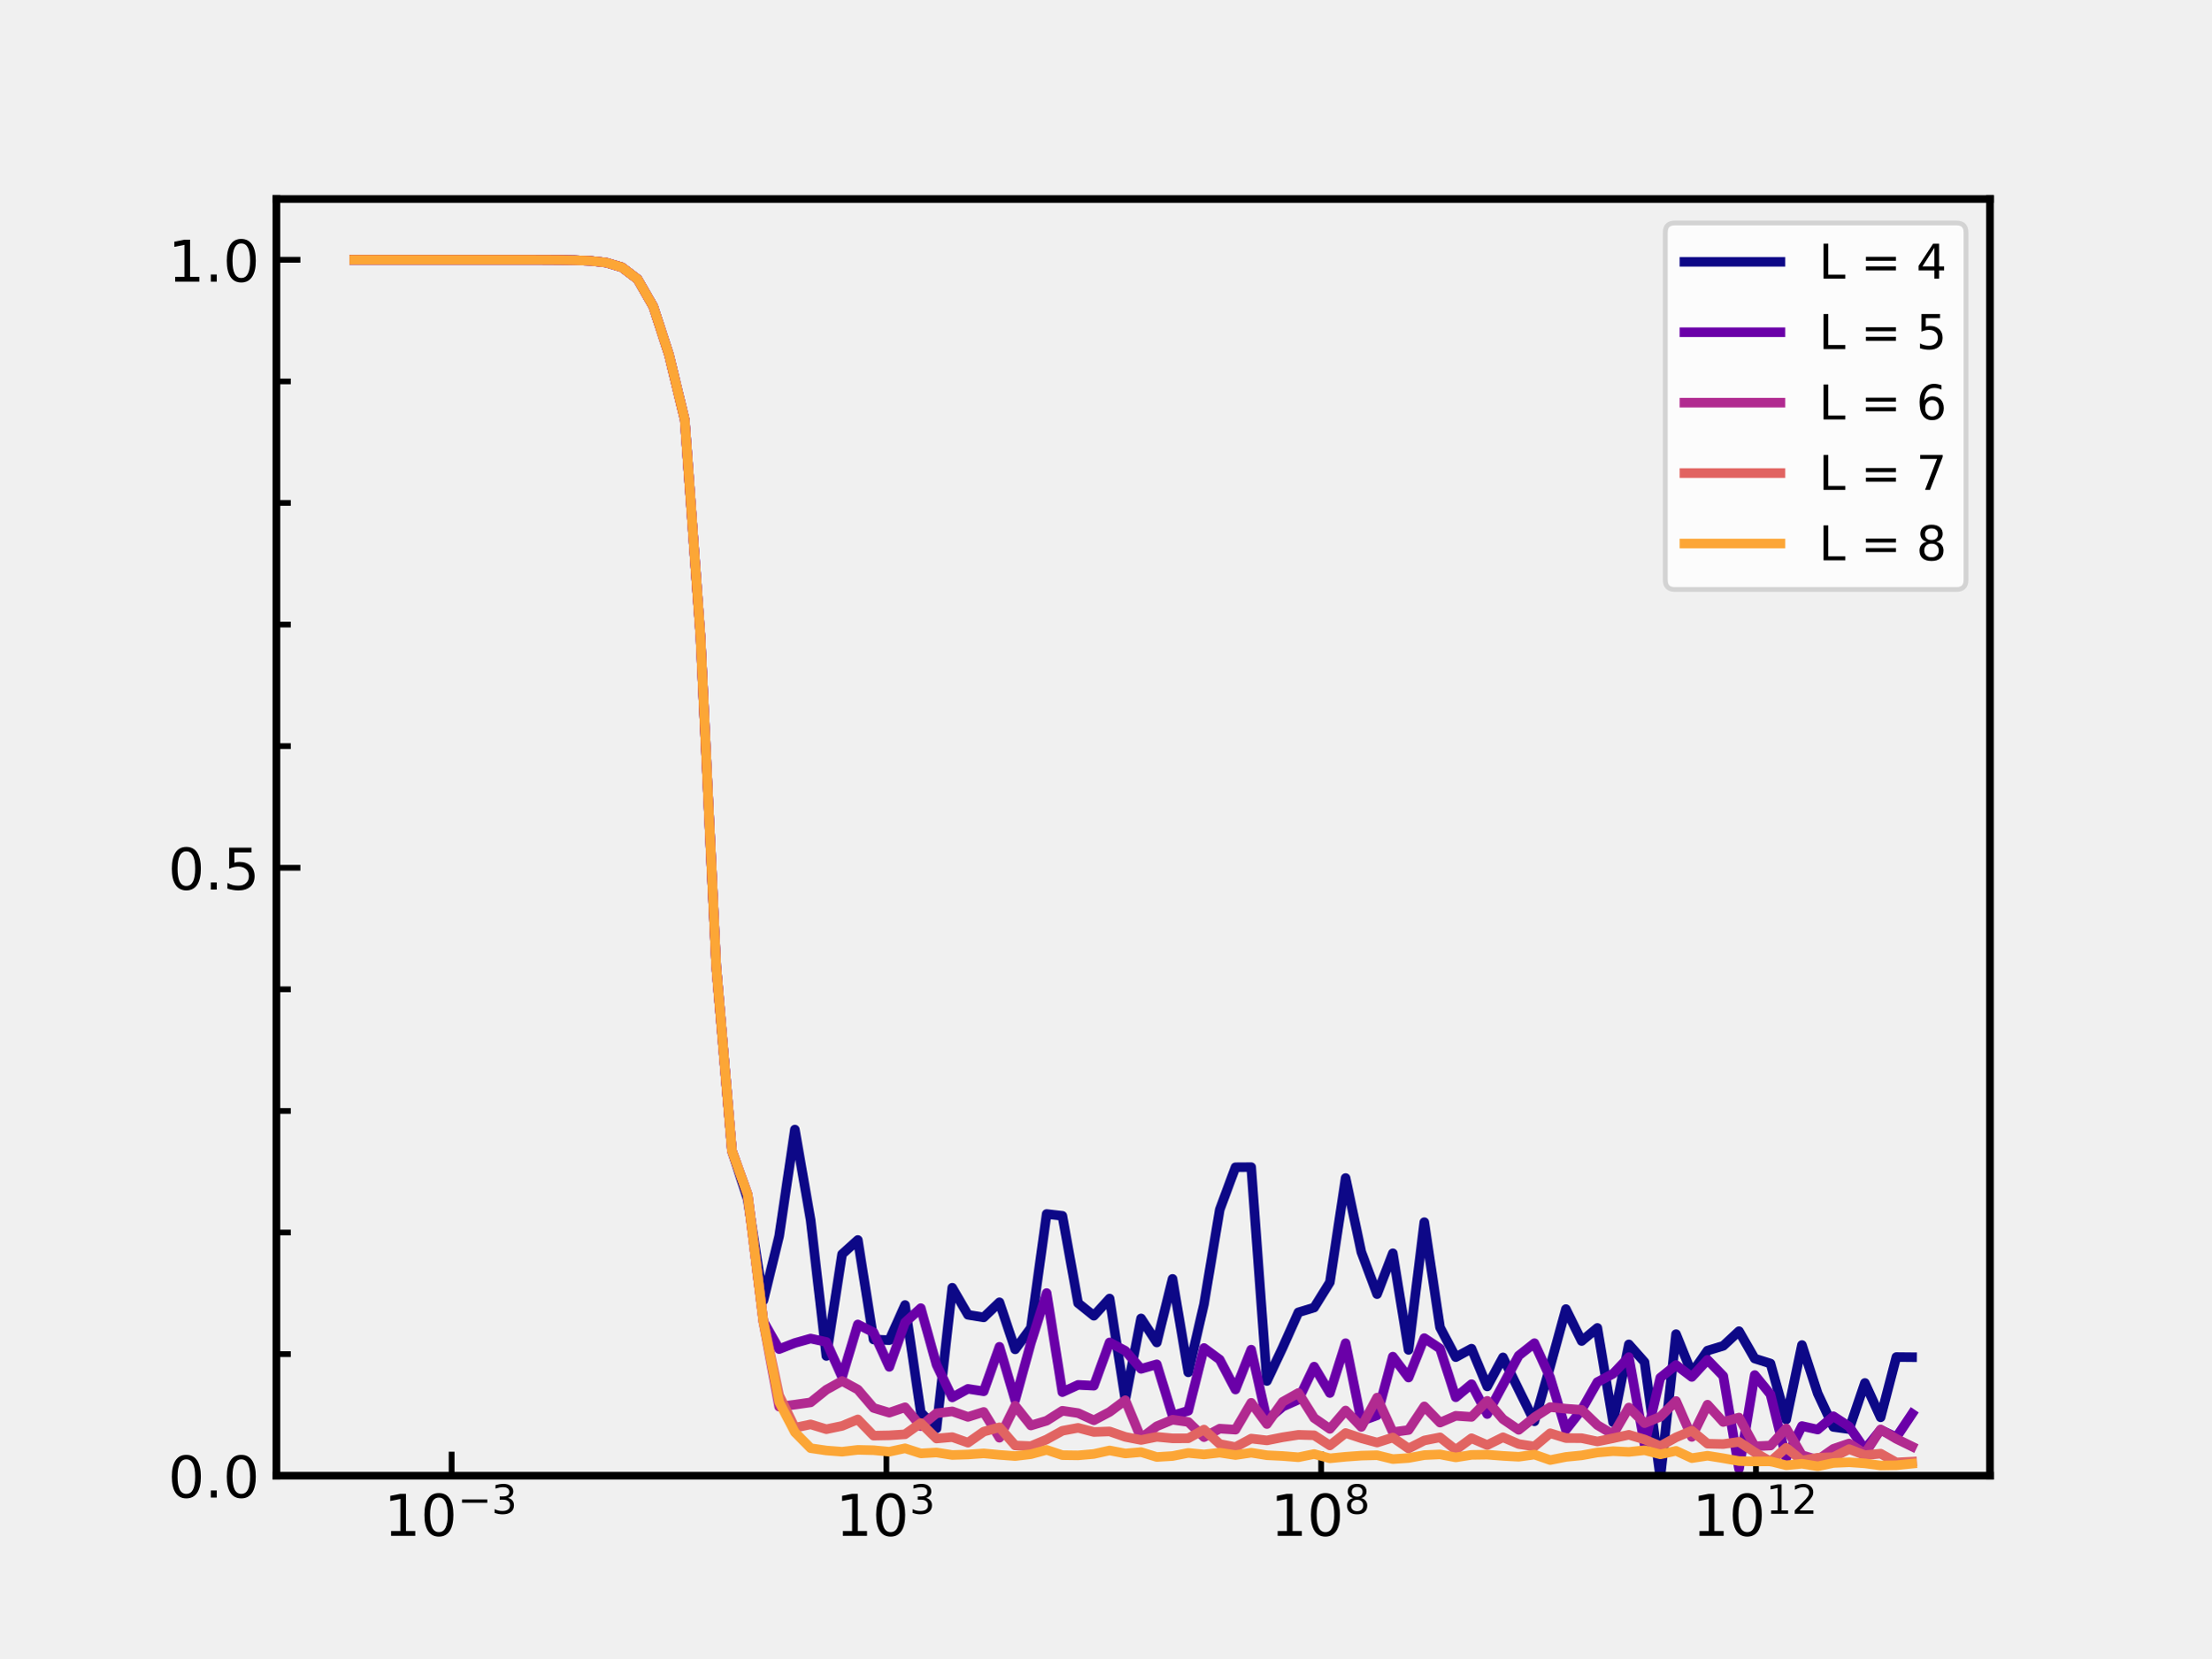
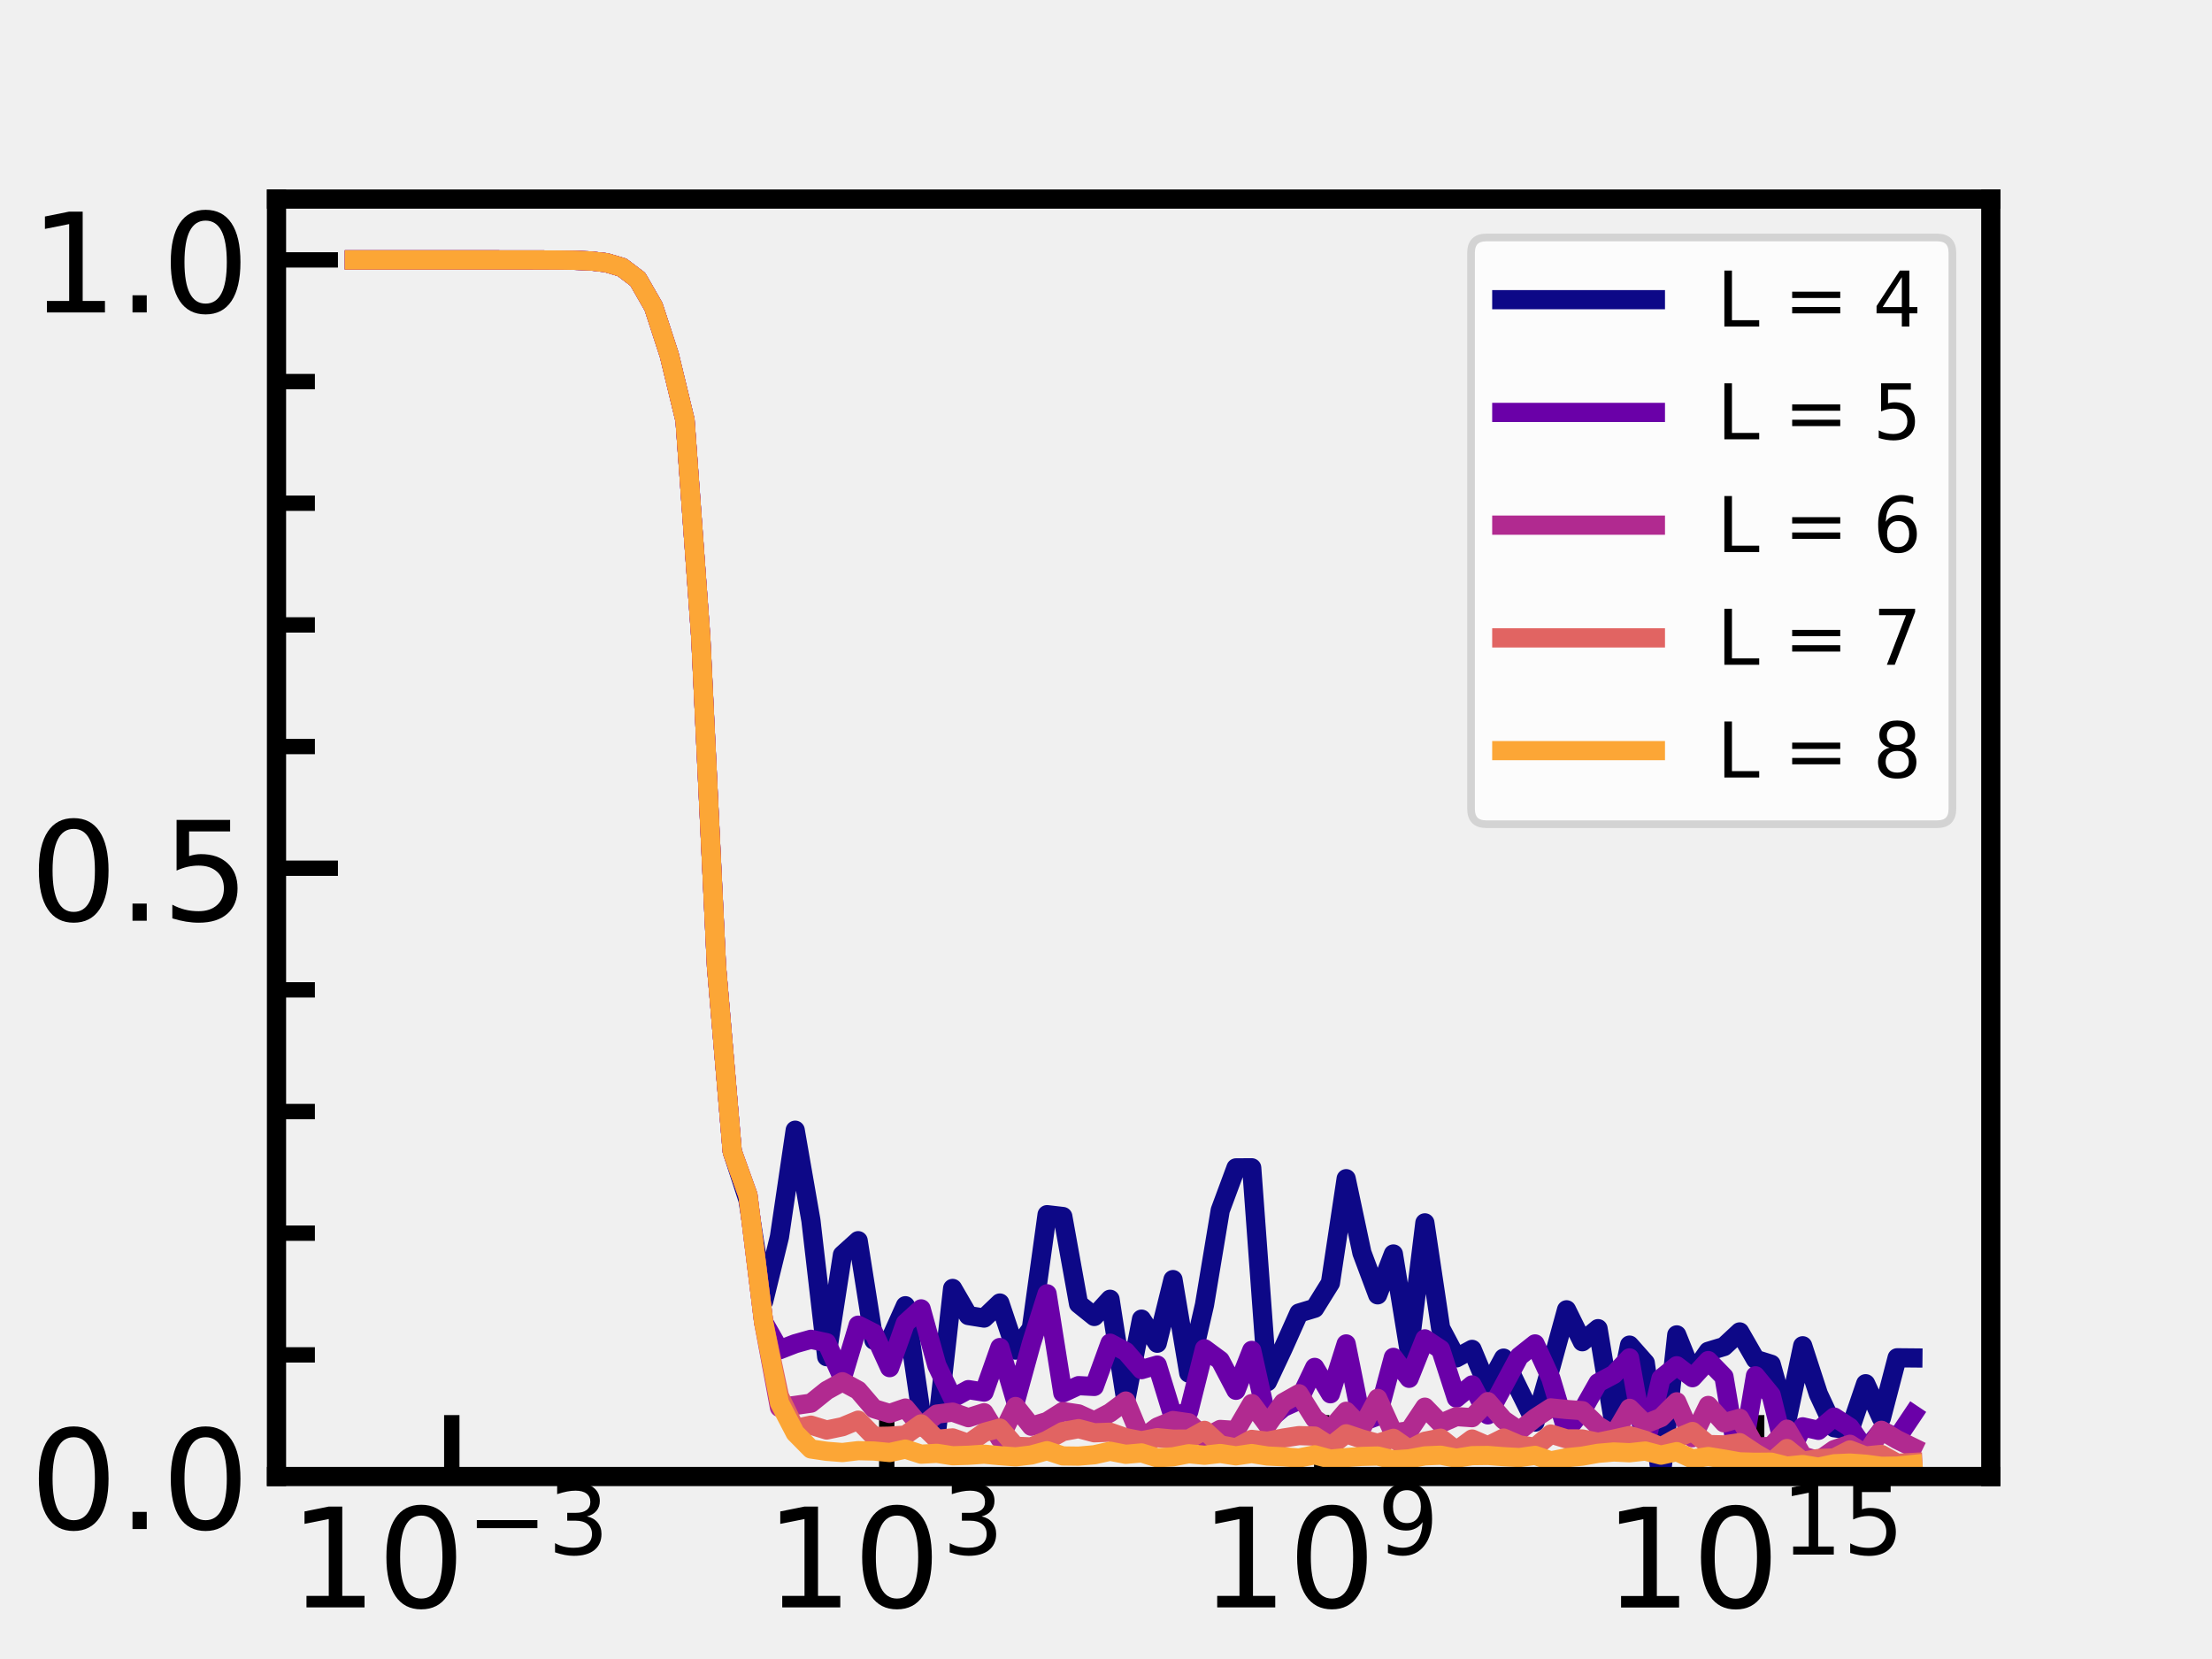
- <svg xmlns="http://www.w3.org/2000/svg" xmlns:xlink="http://www.w3.org/1999/xlink" width="460.8pt" height="345.6pt" viewBox="0 0 460.8 345.6" version="1.1">
+ <svg xmlns="http://www.w3.org/2000/svg" xmlns:xlink="http://www.w3.org/1999/xlink" width="288pt" height="216pt" viewBox="0 0 288 216" version="1.1">
  <defs>
    <style type="text/css">*{stroke-linejoin: round; stroke-linecap: butt}</style>
  </defs>
  <g id="figure_1">
    <g id="patch_1">
-       <path d="M 0 345.6  L 460.8 345.6  L 460.8 0  L 0 0  L 0 345.6  z " style="fill: none" />
+       <path d="M 0 216  L 288 216  L 288 0  L 0 0  L 0 216  z " style="fill: none" />
    </g>
    <g id="axes_1">
      <g id="patch_2">
-         <path d="M 57.6 307.584  L 414.72 307.584  L 414.72 41.472  L 57.6 41.472  L 57.6 307.584  z " style="fill: none" />
+         <path d="M 36 192.24  L 259.2 192.24  L 259.2 25.92  L 36 25.92  L 36 192.24  z " style="fill: none" />
      </g>
      <g id="matplotlib.axis_1">
        <g id="xtick_1">
          <g id="line2d_1">
            <defs>
-               <path id="md5e2003b65" d="M 0 0  L 0 -5  " style="stroke: #000000; stroke-width: 1.2" />
-             </defs>
-             <g>
-               <use xlink:href="#md5e2003b65" x="94.114" y="307.584" style="stroke: #000000; stroke-width: 1.2" />
+               <path id="mbbf7f793b5" d="M 0 0  L 0 -8  " style="stroke: #000000; stroke-width: 2" />
+             </defs>
+             <g>
+               <use xlink:href="#mbbf7f793b5" x="58.821" y="192.24" style="stroke: #000000; stroke-width: 2" />
            </g>
          </g>
          <g id="text_1">
-             <g transform="translate(80.01376 320.2021) scale(0.12 -0.12)">
+             <g transform="translate(37.6711 209.4172) scale(0.18 -0.18)">
              <defs>
                <path id="DejaVuSans-31" d="M 794 531  L 1825 531  L 1825 4091  L 703 3866  L 703 4441  L 1819 4666  L 2450 4666  L 2450 531  L 3481 531  L 3481 0  L 794 0  L 794 531  z " transform="scale(0.015625)" />
                <path id="DejaVuSans-30" d="M 2034 4250  Q 1547 4250 1301 3770  Q 1056 3291 1056 2328  Q 1056 1369 1301 889  Q 1547 409 2034 409  Q 2525 409 2770 889  Q 3016 1369 3016 2328  Q 3016 3291 2770 3770  Q 2525 4250 2034 4250  z M 2034 4750  Q 2819 4750 3233 4129  Q 3647 3509 3647 2328  Q 3647 1150 3233 529  Q 2819 -91 2034 -91  Q 1250 -91 836 529  Q 422 1150 422 2328  Q 422 3509 836 4129  Q 1250 4750 2034 4750  z " transform="scale(0.015625)" />
                <path id="DejaVuSans-2212" d="M 678 2272  L 4684 2272  L 4684 1741  L 678 1741  L 678 2272  z " transform="scale(0.015625)" />
                <path id="DejaVuSans-33" d="M 2597 2516  Q 3050 2419 3304 2112  Q 3559 1806 3559 1356  Q 3559 666 3084 287  Q 2609 -91 1734 -91  Q 1441 -91 1130 -33  Q 819 25 488 141  L 488 750  Q 750 597 1062 519  Q 1375 441 1716 441  Q 2309 441 2620 675  Q 2931 909 2931 1356  Q 2931 1769 2642 2001  Q 2353 2234 1838 2234  L 1294 2234  L 1294 2753  L 1863 2753  Q 2328 2753 2575 2939  Q 2822 3125 2822 3475  Q 2822 3834 2567 4026  Q 2313 4219 1838 4219  Q 1578 4219 1281 4162  Q 984 4106 628 3988  L 628 4550  Q 988 4650 1302 4700  Q 1616 4750 1894 4750  Q 2613 4750 3031 4423  Q 3450 4097 3450 3541  Q 3450 3153 3228 2886  Q 3006 2619 2597 2516  z " transform="scale(0.015625)" />
              </defs>
              <use xlink:href="#DejaVuSans-31" transform="translate(0 0.765625)" />
              <use xlink:href="#DejaVuSans-30" transform="translate(63.62305 0.765625)" />
              <use xlink:href="#DejaVuSans-2212" transform="translate(128.2031 39.04688) scale(0.7)" />
              <use xlink:href="#DejaVuSans-33" transform="translate(186.8555 39.04688) scale(0.7)" />
            </g>
          </g>
        </g>
        <g id="xtick_2">
          <g id="line2d_2">
            <g>
-               <use xlink:href="#md5e2003b65" x="184.725" y="307.584" style="stroke: #000000; stroke-width: 1.2" />
+               <use xlink:href="#mbbf7f793b5" x="115.453" y="192.24" style="stroke: #000000; stroke-width: 2" />
            </g>
          </g>
          <g id="text_2">
-             <g transform="translate(174.1652 320.2021) scale(0.12 -0.12)">
+             <g transform="translate(99.61328 209.4172) scale(0.18 -0.18)">
              <use xlink:href="#DejaVuSans-31" transform="translate(0 0.765625)" />
              <use xlink:href="#DejaVuSans-30" transform="translate(63.62305 0.765625)" />
              <use xlink:href="#DejaVuSans-33" transform="translate(128.2031 39.04688) scale(0.7)" />
            </g>
          </g>
        </g>
        <g id="xtick_3">
          <g id="line2d_3">
            <g>
-               <use xlink:href="#md5e2003b65" x="275.337" y="307.584" style="stroke: #000000; stroke-width: 1.2" />
+               <use xlink:href="#mbbf7f793b5" x="172.085" y="192.24" style="stroke: #000000; stroke-width: 2" />
            </g>
          </g>
          <g id="text_3">
-             <g transform="translate(264.7767 320.2021) scale(0.12 -0.12)">
+             <g transform="translate(156.2455 209.4172) scale(0.18 -0.18)">
              <defs>
-                 <path id="DejaVuSans-38" d="M 2034 2216  Q 1584 2216 1326 1975  Q 1069 1734 1069 1313  Q 1069 891 1326 650  Q 1584 409 2034 409  Q 2484 409 2743 651  Q 3003 894 3003 1313  Q 3003 1734 2745 1975  Q 2488 2216 2034 2216  z M 1403 2484  Q 997 2584 770 2862  Q 544 3141 544 3541  Q 544 4100 942 4425  Q 1341 4750 2034 4750  Q 2731 4750 3128 4425  Q 3525 4100 3525 3541  Q 3525 3141 3298 2862  Q 3072 2584 2669 2484  Q 3125 2378 3379 2068  Q 3634 1759 3634 1313  Q 3634 634 3220 271  Q 2806 -91 2034 -91  Q 1263 -91 848 271  Q 434 634 434 1313  Q 434 1759 690 2068  Q 947 2378 1403 2484  z M 1172 3481  Q 1172 3119 1398 2916  Q 1625 2713 2034 2713  Q 2441 2713 2670 2916  Q 2900 3119 2900 3481  Q 2900 3844 2670 4047  Q 2441 4250 2034 4250  Q 1625 4250 1398 4047  Q 1172 3844 1172 3481  z " transform="scale(0.015625)" />
+                 <path id="DejaVuSans-39" d="M 703 97  L 703 672  Q 941 559 1184 500  Q 1428 441 1663 441  Q 2288 441 2617 861  Q 2947 1281 2994 2138  Q 2813 1869 2534 1725  Q 2256 1581 1919 1581  Q 1219 1581 811 2004  Q 403 2428 403 3163  Q 403 3881 828 4315  Q 1253 4750 1959 4750  Q 2769 4750 3195 4129  Q 3622 3509 3622 2328  Q 3622 1225 3098 567  Q 2575 -91 1691 -91  Q 1453 -91 1209 -44  Q 966 3 703 97  z M 1959 2075  Q 2384 2075 2632 2365  Q 2881 2656 2881 3163  Q 2881 3666 2632 3958  Q 2384 4250 1959 4250  Q 1534 4250 1286 3958  Q 1038 3666 1038 3163  Q 1038 2656 1286 2365  Q 1534 2075 1959 2075  z " transform="scale(0.015625)" />
              </defs>
              <use xlink:href="#DejaVuSans-31" transform="translate(0 0.765625)" />
              <use xlink:href="#DejaVuSans-30" transform="translate(63.62305 0.765625)" />
-               <use xlink:href="#DejaVuSans-38" transform="translate(128.2031 39.04688) scale(0.7)" />
+               <use xlink:href="#DejaVuSans-39" transform="translate(128.2031 39.04688) scale(0.7)" />
            </g>
          </g>
        </g>
        <g id="xtick_4">
          <g id="line2d_4">
            <g>
-               <use xlink:href="#md5e2003b65" x="365.948" y="307.584" style="stroke: #000000; stroke-width: 1.2" />
+               <use xlink:href="#mbbf7f793b5" x="228.718" y="192.24" style="stroke: #000000; stroke-width: 2" />
            </g>
          </g>
          <g id="text_4">
-             <g transform="translate(352.6882 320.2021) scale(0.12 -0.12)">
+             <g transform="translate(208.8276 209.4172) scale(0.18 -0.18)">
              <defs>
-                 <path id="DejaVuSans-32" d="M 1228 531  L 3431 531  L 3431 0  L 469 0  L 469 531  Q 828 903 1448 1529  Q 2069 2156 2228 2338  Q 2531 2678 2651 2914  Q 2772 3150 2772 3378  Q 2772 3750 2511 3984  Q 2250 4219 1831 4219  Q 1534 4219 1204 4116  Q 875 4013 500 3803  L 500 4441  Q 881 4594 1212 4672  Q 1544 4750 1819 4750  Q 2544 4750 2975 4387  Q 3406 4025 3406 3419  Q 3406 3131 3298 2873  Q 3191 2616 2906 2266  Q 2828 2175 2409 1742  Q 1991 1309 1228 531  z " transform="scale(0.015625)" />
+                 <path id="DejaVuSans-35" d="M 691 4666  L 3169 4666  L 3169 4134  L 1269 4134  L 1269 2991  Q 1406 3038 1543 3061  Q 1681 3084 1819 3084  Q 2600 3084 3056 2656  Q 3513 2228 3513 1497  Q 3513 744 3044 326  Q 2575 -91 1722 -91  Q 1428 -91 1123 -41  Q 819 9 494 109  L 494 744  Q 775 591 1075 516  Q 1375 441 1709 441  Q 2250 441 2565 725  Q 2881 1009 2881 1497  Q 2881 1984 2565 2268  Q 2250 2553 1709 2553  Q 1456 2553 1204 2497  Q 953 2441 691 2322  L 691 4666  z " transform="scale(0.015625)" />
              </defs>
-               <use xlink:href="#DejaVuSans-31" transform="translate(0 0.765625)" />
-               <use xlink:href="#DejaVuSans-30" transform="translate(63.62305 0.765625)" />
-               <use xlink:href="#DejaVuSans-31" transform="translate(128.2031 39.04688) scale(0.7)" />
-               <use xlink:href="#DejaVuSans-32" transform="translate(172.7393 39.04688) scale(0.7)" />
+               <use xlink:href="#DejaVuSans-31" transform="translate(0 0.684375)" />
+               <use xlink:href="#DejaVuSans-30" transform="translate(63.62305 0.684375)" />
+               <use xlink:href="#DejaVuSans-31" transform="translate(128.2031 38.96563) scale(0.7)" />
+               <use xlink:href="#DejaVuSans-35" transform="translate(172.7393 38.96563) scale(0.7)" />
            </g>
          </g>
        </g>
      </g>
      <g id="matplotlib.axis_2">
        <g id="ytick_1">
          <g id="line2d_5">
            <defs>
-               <path id="med34c16241" d="M 0 0  L 5 0  " style="stroke: #000000; stroke-width: 1.2" />
-             </defs>
-             <g>
-               <use xlink:href="#med34c16241" x="57.6" y="307.584" style="stroke: #000000; stroke-width: 1.2" />
+               <path id="m74d34e6241" d="M 0 0  L 8 0  " style="stroke: #000000; stroke-width: 2" />
+             </defs>
+             <g>
+               <use xlink:href="#m74d34e6241" x="36" y="192.24" style="stroke: #000000; stroke-width: 2" />
            </g>
          </g>
          <g id="text_5">
-             <g transform="translate(35.01625 312.1431) scale(0.12 -0.12)">
+             <g transform="translate(3.874375 199.0786) scale(0.18 -0.18)">
              <defs>
                <path id="DejaVuSans-2e" d="M 684 794  L 1344 794  L 1344 0  L 684 0  L 684 794  z " transform="scale(0.015625)" />
              </defs>
              <use xlink:href="#DejaVuSans-30" />
              <use xlink:href="#DejaVuSans-2e" x="63.623" />
              <use xlink:href="#DejaVuSans-30" x="95.41" />
            </g>
          </g>
        </g>
        <g id="ytick_2">
          <g id="line2d_6">
            <g>
-               <use xlink:href="#med34c16241" x="57.6" y="180.864" style="stroke: #000000; stroke-width: 1.2" />
+               <use xlink:href="#m74d34e6241" x="36" y="113.04" style="stroke: #000000; stroke-width: 2" />
            </g>
          </g>
          <g id="text_6">
-             <g transform="translate(35.01625 185.4231) scale(0.12 -0.12)">
-               <defs>
-                 <path id="DejaVuSans-35" d="M 691 4666  L 3169 4666  L 3169 4134  L 1269 4134  L 1269 2991  Q 1406 3038 1543 3061  Q 1681 3084 1819 3084  Q 2600 3084 3056 2656  Q 3513 2228 3513 1497  Q 3513 744 3044 326  Q 2575 -91 1722 -91  Q 1428 -91 1123 -41  Q 819 9 494 109  L 494 744  Q 775 591 1075 516  Q 1375 441 1709 441  Q 2250 441 2565 725  Q 2881 1009 2881 1497  Q 2881 1984 2565 2268  Q 2250 2553 1709 2553  Q 1456 2553 1204 2497  Q 953 2441 691 2322  L 691 4666  z " transform="scale(0.015625)" />
-               </defs>
+             <g transform="translate(3.874375 119.8786) scale(0.18 -0.18)">
              <use xlink:href="#DejaVuSans-30" />
              <use xlink:href="#DejaVuSans-2e" x="63.623" />
              <use xlink:href="#DejaVuSans-35" x="95.41" />
            </g>
          </g>
        </g>
        <g id="ytick_3">
          <g id="line2d_7">
            <g>
-               <use xlink:href="#med34c16241" x="57.6" y="54.144" style="stroke: #000000; stroke-width: 1.2" />
+               <use xlink:href="#m74d34e6241" x="36" y="33.84" style="stroke: #000000; stroke-width: 2" />
            </g>
          </g>
          <g id="text_7">
-             <g transform="translate(35.01625 58.70306) scale(0.12 -0.12)">
+             <g transform="translate(3.874375 40.67859) scale(0.18 -0.18)">
              <use xlink:href="#DejaVuSans-31" />
              <use xlink:href="#DejaVuSans-2e" x="63.623" />
              <use xlink:href="#DejaVuSans-30" x="95.41" />
            </g>
          </g>
        </g>
        <g id="ytick_4">
          <g id="line2d_8">
            <defs>
-               <path id="m6fe33907df" d="M 0 0  L 3 0  " style="stroke: #000000; stroke-width: 1.2" />
-             </defs>
-             <g>
-               <use xlink:href="#m6fe33907df" x="57.6" y="282.24" style="stroke: #000000; stroke-width: 1.2" />
+               <path id="mea7b143451" d="M 0 0  L 5 0  " style="stroke: #000000; stroke-width: 2" />
+             </defs>
+             <g>
+               <use xlink:href="#mea7b143451" x="36" y="176.4" style="stroke: #000000; stroke-width: 2" />
            </g>
          </g>
        </g>
        <g id="ytick_5">
          <g id="line2d_9">
            <g>
-               <use xlink:href="#m6fe33907df" x="57.6" y="256.896" style="stroke: #000000; stroke-width: 1.2" />
+               <use xlink:href="#mea7b143451" x="36" y="160.56" style="stroke: #000000; stroke-width: 2" />
            </g>
          </g>
        </g>
        <g id="ytick_6">
          <g id="line2d_10">
            <g>
-               <use xlink:href="#m6fe33907df" x="57.6" y="231.552" style="stroke: #000000; stroke-width: 1.2" />
+               <use xlink:href="#mea7b143451" x="36" y="144.72" style="stroke: #000000; stroke-width: 2" />
            </g>
          </g>
        </g>
        <g id="ytick_7">
          <g id="line2d_11">
            <g>
-               <use xlink:href="#m6fe33907df" x="57.6" y="206.208" style="stroke: #000000; stroke-width: 1.2" />
+               <use xlink:href="#mea7b143451" x="36" y="128.88" style="stroke: #000000; stroke-width: 2" />
            </g>
          </g>
        </g>
        <g id="ytick_8">
          <g id="line2d_12">
            <g>
-               <use xlink:href="#m6fe33907df" x="57.6" y="155.52" style="stroke: #000000; stroke-width: 1.2" />
+               <use xlink:href="#mea7b143451" x="36" y="97.2" style="stroke: #000000; stroke-width: 2" />
            </g>
          </g>
        </g>
        <g id="ytick_9">
          <g id="line2d_13">
            <g>
-               <use xlink:href="#m6fe33907df" x="57.6" y="130.176" style="stroke: #000000; stroke-width: 1.2" />
+               <use xlink:href="#mea7b143451" x="36" y="81.36" style="stroke: #000000; stroke-width: 2" />
            </g>
          </g>
        </g>
        <g id="ytick_10">
          <g id="line2d_14">
            <g>
-               <use xlink:href="#m6fe33907df" x="57.6" y="104.832" style="stroke: #000000; stroke-width: 1.2" />
+               <use xlink:href="#mea7b143451" x="36" y="65.52" style="stroke: #000000; stroke-width: 2" />
            </g>
          </g>
        </g>
        <g id="ytick_11">
          <g id="line2d_15">
            <g>
-               <use xlink:href="#m6fe33907df" x="57.6" y="79.488" style="stroke: #000000; stroke-width: 1.2" />
+               <use xlink:href="#mea7b143451" x="36" y="49.68" style="stroke: #000000; stroke-width: 2" />
            </g>
          </g>
        </g>
      </g>
      <g id="line2d_16">
-         <path d="M 73.833 54.144  L 77.112 54.144  L 80.391 54.144  L 83.671 54.144  L 86.95 54.144  L 90.229 54.144  L 93.509 54.144  L 96.788 54.144  L 100.067 54.144  L 103.347 54.145  L 106.626 54.145  L 109.905 54.148  L 113.185 54.155  L 116.464 54.173  L 119.743 54.223  L 123.023 54.359  L 126.302 54.724  L 129.581 55.695  L 132.861 58.176  L 136.14 63.882  L 139.42 73.959  L 142.699 87.516  L 145.978 132.731  L 149.258 201.34  L 152.537 239.902  L 155.816 249.965  L 159.096 271.063  L 162.375 257.653  L 165.654 235.441  L 168.934 254.283  L 172.213 282.625  L 175.492 261.413  L 178.772 258.455  L 182.051 279.196  L 185.33 279.335  L 188.61 272.009  L 191.889 294.398  L 195.168 297.74  L 198.448 268.403  L 201.727 274.054  L 205.006 274.579  L 208.286 271.441  L 211.565 281.253  L 214.844 276.771  L 218.124 253.037  L 221.403 253.419  L 224.682 271.617  L 227.962 274.248  L 231.241 270.657  L 234.52 291.674  L 237.8 274.8  L 241.079 279.821  L 244.358 266.559  L 247.638 286.041  L 250.917 271.829  L 254.196 252.138  L 257.476 243.291  L 260.755 243.27  L 264.034 287.843  L 267.314 280.871  L 270.593 273.533  L 273.872 272.54  L 277.152 267.262  L 280.431 245.54  L 283.71 260.975  L 286.99 269.739  L 290.269 261.224  L 293.548 281.372  L 296.828 254.741  L 300.107 276.681  L 303.386 282.875  L 306.666 281.1  L 309.945 288.976  L 313.224 282.922  L 316.504 289.652  L 319.783 296.251  L 323.062 284.814  L 326.342 272.855  L 329.621 279.511  L 332.9 276.78  L 336.18 296.447  L 339.459 280.213  L 342.739 283.918  L 346.018 307.925  L 349.297 278.08  L 352.577 286.199  L 355.856 281.509  L 359.135 280.514  L 362.415 277.462  L 365.694 283.172  L 368.973 284.201  L 372.253 295.889  L 375.532 280.349  L 378.811 290.419  L 382.091 297.425  L 385.37 297.875  L 388.649 288.255  L 391.929 295.416  L 395.208 282.852  L 398.487 282.883  " clip-path="url(#pa3ce0a8b90)" style="fill: none; stroke: #0d0887; stroke-width: 2; stroke-linecap: square" />
+         <path d="M 46.145 33.84  L 48.195 33.84  L 50.245 33.84  L 52.294 33.84  L 54.344 33.84  L 56.393 33.84  L 58.443 33.84  L 60.493 33.84  L 62.542 33.84  L 64.592 33.84  L 66.641 33.841  L 68.691 33.842  L 70.74 33.847  L 72.79 33.858  L 74.84 33.889  L 76.889 33.974  L 78.939 34.203  L 80.988 34.81  L 83.038 36.36  L 85.088 39.927  L 87.137 46.224  L 89.187 54.698  L 91.236 82.957  L 93.286 125.837  L 95.336 149.938  L 97.385 156.228  L 99.435 169.414  L 101.484 161.033  L 103.534 147.151  L 105.583 158.927  L 107.633 176.641  L 109.683 163.383  L 111.732 161.535  L 113.782 174.497  L 115.831 174.584  L 117.881 170.005  L 119.931 183.999  L 121.98 186.087  L 124.03 167.752  L 126.079 171.284  L 128.129 171.612  L 130.179 169.651  L 132.228 175.783  L 134.278 172.982  L 136.327 158.148  L 138.377 158.387  L 140.426 169.76  L 142.476 171.405  L 144.526 169.161  L 146.575 182.296  L 148.625 171.75  L 150.674 174.888  L 152.724 166.599  L 154.774 178.776  L 156.823 169.893  L 158.873 157.586  L 160.922 152.057  L 162.972 152.044  L 165.021 179.902  L 167.071 175.544  L 169.121 170.958  L 171.17 170.337  L 173.22 167.039  L 175.269 153.463  L 177.319 163.109  L 179.369 168.587  L 181.418 163.265  L 183.468 175.858  L 185.517 159.213  L 187.567 172.925  L 189.617 176.797  L 191.666 175.687  L 193.716 180.61  L 195.765 176.826  L 197.815 181.032  L 199.864 185.157  L 201.914 178.009  L 203.964 170.534  L 206.013 174.694  L 208.063 172.988  L 210.112 185.28  L 212.162 175.133  L 214.212 177.449  L 216.261 192.453  L 218.311 173.8  L 220.36 178.874  L 222.41 175.943  L 224.46 175.321  L 226.509 173.414  L 228.559 176.983  L 230.608 177.625  L 232.658 184.931  L 234.707 175.218  L 236.757 181.512  L 238.807 185.891  L 240.856 186.172  L 242.906 180.159  L 244.955 184.635  L 247.005 176.783  L 249.055 176.802  " clip-path="url(#p0914b9d3be)" style="fill: none; stroke: #0d0887; stroke-width: 2.5; stroke-linecap: square" />
      </g>
      <g id="line2d_17">
-         <path d="M 73.833 54.144  L 77.112 54.144  L 80.391 54.144  L 83.671 54.144  L 86.95 54.144  L 90.229 54.144  L 93.509 54.144  L 96.788 54.144  L 100.067 54.144  L 103.347 54.145  L 106.626 54.145  L 109.905 54.148  L 113.185 54.155  L 116.464 54.173  L 119.743 54.223  L 123.023 54.359  L 126.302 54.724  L 129.581 55.695  L 132.861 58.176  L 136.14 63.882  L 139.42 73.959  L 142.699 87.516  L 145.978 132.731  L 149.258 201.341  L 152.537 239.876  L 155.816 248.991  L 159.096 275.446  L 162.375 281.198  L 165.654 279.922  L 168.934 278.997  L 172.213 279.707  L 175.492 286.997  L 178.772 276.06  L 182.051 277.72  L 185.33 284.906  L 188.61 275.649  L 191.889 272.663  L 195.168 284.454  L 198.448 291.272  L 201.727 289.484  L 205.006 289.998  L 208.286 280.716  L 211.565 291.841  L 214.844 279.89  L 218.124 269.519  L 221.403 290.171  L 224.682 288.656  L 227.962 288.824  L 231.241 279.803  L 234.52 281.547  L 237.8 285.321  L 241.079 284.368  L 244.358 295.056  L 247.638 294.056  L 250.917 280.968  L 254.196 283.386  L 257.476 289.625  L 260.755 281.313  L 264.034 296.002  L 267.314 293.195  L 270.593 291.722  L 273.872 284.853  L 277.152 290.348  L 280.431 279.964  L 283.71 296.205  L 286.99 294.998  L 290.269 282.765  L 293.548 287.13  L 296.828 278.909  L 300.107 281.088  L 303.386 291.24  L 306.666 288.507  L 309.945 294.742  L 313.224 288.662  L 316.504 282.555  L 319.783 279.962  L 323.062 287.118  L 326.342 298.014  L 329.621 293.849  L 332.9 288.074  L 336.18 286.329  L 339.459 282.87  L 342.739 301.104  L 346.018 287.159  L 349.297 284.51  L 352.577 287.002  L 355.856 283.435  L 359.135 286.811  L 362.415 306.158  L 365.694 286.605  L 368.973 290.621  L 372.253 303.891  L 375.532 297.236  L 378.811 297.97  L 382.091 295.201  L 385.37 297.343  L 388.649 302.088  L 391.929 298.019  L 395.208 299.574  L 398.487 294.679  " clip-path="url(#pa3ce0a8b90)" style="fill: none; stroke: #6a00a8; stroke-width: 2; stroke-linecap: square" />
+         <path d="M 46.145 33.84  L 48.195 33.84  L 50.245 33.84  L 52.294 33.84  L 54.344 33.84  L 56.393 33.84  L 58.443 33.84  L 60.493 33.84  L 62.542 33.84  L 64.592 33.84  L 66.641 33.841  L 68.691 33.842  L 70.74 33.847  L 72.79 33.858  L 74.84 33.889  L 76.889 33.974  L 78.939 34.203  L 80.988 34.81  L 83.038 36.36  L 85.088 39.927  L 87.137 46.224  L 89.187 54.698  L 91.236 82.957  L 93.286 125.838  L 95.336 149.922  L 97.385 155.62  L 99.435 172.154  L 101.484 175.749  L 103.534 174.951  L 105.583 174.373  L 107.633 174.817  L 109.683 179.373  L 111.732 172.538  L 113.782 173.575  L 115.831 178.066  L 117.881 172.28  L 119.931 170.414  L 121.98 177.784  L 124.03 182.045  L 126.079 180.927  L 128.129 181.248  L 130.179 175.447  L 132.228 182.401  L 134.278 174.931  L 136.327 168.45  L 138.377 181.357  L 140.426 180.41  L 142.476 180.515  L 144.526 174.877  L 146.575 175.967  L 148.625 178.326  L 150.674 177.73  L 152.724 184.41  L 154.774 183.785  L 156.823 175.605  L 158.873 177.116  L 160.922 181.016  L 162.972 175.821  L 165.021 185.001  L 167.071 183.247  L 169.121 182.326  L 171.17 178.033  L 173.22 181.468  L 175.269 174.977  L 177.319 185.128  L 179.369 184.374  L 181.418 176.728  L 183.468 179.456  L 185.517 174.318  L 187.567 175.68  L 189.617 182.025  L 191.666 180.317  L 193.716 184.213  L 195.765 180.414  L 197.815 176.597  L 199.864 174.976  L 201.914 179.449  L 203.964 186.259  L 206.013 183.656  L 208.063 180.046  L 210.112 178.955  L 212.162 176.794  L 214.212 188.19  L 216.261 179.474  L 218.311 177.819  L 220.36 179.376  L 222.41 177.147  L 224.46 179.257  L 226.509 191.348  L 228.559 179.128  L 230.608 181.638  L 232.658 189.932  L 234.707 185.772  L 236.757 186.231  L 238.807 184.5  L 240.856 185.84  L 242.906 188.805  L 244.955 186.262  L 247.005 187.234  L 249.055 184.175  " clip-path="url(#p0914b9d3be)" style="fill: none; stroke: #6a00a8; stroke-width: 2.5; stroke-linecap: square" />
      </g>
      <g id="line2d_18">
-         <path d="M 73.833 54.144  L 77.112 54.144  L 80.391 54.144  L 83.671 54.144  L 86.95 54.144  L 90.229 54.144  L 93.509 54.144  L 96.788 54.144  L 100.067 54.144  L 103.347 54.145  L 106.626 54.145  L 109.905 54.148  L 113.185 54.155  L 116.464 54.173  L 119.743 54.223  L 123.023 54.359  L 126.302 54.724  L 129.581 55.695  L 132.861 58.176  L 136.14 63.882  L 139.42 73.959  L 142.699 87.516  L 145.978 132.731  L 149.258 201.341  L 152.537 239.876  L 155.816 249.031  L 159.096 275.57  L 162.375 293.202  L 165.654 292.774  L 168.934 292.303  L 172.213 289.664  L 175.492 287.845  L 178.772 289.624  L 182.051 293.458  L 185.33 294.452  L 188.61 293.322  L 191.889 297.259  L 195.168 294.578  L 198.448 294.174  L 201.727 295.33  L 205.006 294.292  L 208.286 299.68  L 211.565 292.999  L 214.844 297.119  L 218.124 296.129  L 221.403 294.049  L 224.682 294.538  L 227.962 296.042  L 231.241 294.303  L 234.52 291.856  L 237.8 299.759  L 241.079 297.276  L 244.358 295.919  L 247.638 296.385  L 250.917 299.551  L 254.196 297.777  L 257.476 297.992  L 260.755 292.388  L 264.034 296.816  L 267.314 292.188  L 270.593 290.34  L 273.872 295.559  L 277.152 297.832  L 280.431 293.991  L 283.71 297.427  L 286.99 291.309  L 290.269 298.509  L 293.548 298.061  L 296.828 293.138  L 300.107 296.522  L 303.386 295.1  L 306.666 295.33  L 309.945 291.983  L 313.224 295.794  L 316.504 298.034  L 319.783 295.414  L 323.062 293.288  L 326.342 293.621  L 329.621 293.86  L 332.9 297.031  L 336.18 298.986  L 339.459 293.378  L 342.739 296.635  L 346.018 295.298  L 349.297 292.02  L 352.577 299.507  L 355.856 292.78  L 359.135 296.396  L 362.415 295.461  L 365.694 301.454  L 368.973 301.302  L 372.253 297.725  L 375.532 303.311  L 378.811 304.285  L 382.091 301.982  L 385.37 300.869  L 388.649 302.994  L 391.929 297.955  L 395.208 299.902  L 398.487 301.506  " clip-path="url(#pa3ce0a8b90)" style="fill: none; stroke: #b12a90; stroke-width: 2; stroke-linecap: square" />
+         <path d="M 46.145 33.84  L 48.195 33.84  L 50.245 33.84  L 52.294 33.84  L 54.344 33.84  L 56.393 33.84  L 58.443 33.84  L 60.493 33.84  L 62.542 33.84  L 64.592 33.84  L 66.641 33.841  L 68.691 33.842  L 70.74 33.847  L 72.79 33.858  L 74.84 33.889  L 76.889 33.974  L 78.939 34.203  L 80.988 34.81  L 83.038 36.36  L 85.088 39.927  L 87.137 46.224  L 89.187 54.698  L 91.236 82.957  L 93.286 125.838  L 95.336 149.923  L 97.385 155.644  L 99.435 172.231  L 101.484 183.251  L 103.534 182.984  L 105.583 182.689  L 107.633 181.04  L 109.683 179.903  L 111.732 181.015  L 113.782 183.411  L 115.831 184.033  L 117.881 183.326  L 119.931 185.787  L 121.98 184.111  L 124.03 183.858  L 126.079 184.581  L 128.129 183.933  L 130.179 187.3  L 132.228 183.124  L 134.278 185.7  L 136.327 185.081  L 138.377 183.781  L 140.426 184.086  L 142.476 185.026  L 144.526 183.94  L 146.575 182.41  L 148.625 187.349  L 150.674 185.798  L 152.724 184.95  L 154.774 185.241  L 156.823 187.219  L 158.873 186.11  L 160.922 186.245  L 162.972 182.742  L 165.021 185.51  L 167.071 182.617  L 169.121 181.462  L 171.17 184.724  L 173.22 186.145  L 175.269 183.744  L 177.319 185.892  L 179.369 182.068  L 181.418 186.568  L 183.468 186.288  L 185.517 183.211  L 187.567 185.326  L 189.617 184.437  L 191.666 184.581  L 193.716 182.49  L 195.765 184.871  L 197.815 186.271  L 199.864 184.634  L 201.914 183.305  L 203.964 183.513  L 206.013 183.662  L 208.063 185.644  L 210.112 186.866  L 212.162 183.361  L 214.212 185.397  L 216.261 184.561  L 218.311 182.513  L 220.36 187.192  L 222.41 182.987  L 224.46 185.247  L 226.509 184.663  L 228.559 188.408  L 230.608 188.313  L 232.658 186.078  L 234.707 189.57  L 236.757 190.178  L 238.807 188.739  L 240.856 188.043  L 242.906 189.371  L 244.955 186.222  L 247.005 187.439  L 249.055 188.441  " clip-path="url(#p0914b9d3be)" style="fill: none; stroke: #b12a90; stroke-width: 2.5; stroke-linecap: square" />
      </g>
      <g id="line2d_19">
-         <path d="M 73.833 54.144  L 77.112 54.144  L 80.391 54.144  L 83.671 54.144  L 86.95 54.144  L 90.229 54.144  L 93.509 54.144  L 96.788 54.144  L 100.067 54.144  L 103.347 54.145  L 106.626 54.145  L 109.905 54.148  L 113.185 54.155  L 116.464 54.173  L 119.743 54.223  L 123.023 54.359  L 126.302 54.724  L 129.581 55.695  L 132.861 58.176  L 136.14 63.882  L 139.42 73.959  L 142.699 87.516  L 145.978 132.731  L 149.258 201.341  L 152.537 239.876  L 155.816 249.027  L 159.096 275.506  L 162.375 290.848  L 165.654 297.589  L 168.934 296.887  L 172.213 297.897  L 175.492 297.21  L 178.772 295.848  L 182.051 299.237  L 185.33 299.174  L 188.61 298.958  L 191.889 296.62  L 195.168 299.835  L 198.448 299.542  L 201.727 300.7  L 205.006 298.399  L 208.286 297.496  L 211.565 301.288  L 214.844 301.419  L 218.124 300.035  L 221.403 298.221  L 224.682 297.61  L 227.962 298.474  L 231.241 298.356  L 234.52 299.498  L 237.8 300.139  L 241.079 299.491  L 244.358 299.798  L 247.638 299.787  L 250.917 297.971  L 254.196 300.986  L 257.476 301.626  L 260.755 299.85  L 264.034 300.227  L 267.314 299.575  L 270.593 299.064  L 273.872 299.162  L 277.152 301.279  L 280.431 298.686  L 283.71 299.779  L 286.99 300.675  L 290.269 299.625  L 293.548 301.913  L 296.828 300.239  L 300.107 299.594  L 303.386 302.19  L 306.666 299.775  L 309.945 301.201  L 313.224 299.575  L 316.504 300.99  L 319.783 301.489  L 323.062 298.735  L 326.342 299.744  L 329.621 299.762  L 332.9 300.452  L 336.18 299.78  L 339.459 299.057  L 342.739 300.039  L 346.018 301.42  L 349.297 299.587  L 352.577 298.209  L 355.856 300.918  L 359.135 300.994  L 362.415 300.529  L 365.694 302.713  L 368.973 304.631  L 372.253 301.754  L 375.532 304.43  L 378.811 303.837  L 382.091 303.718  L 385.37 302.042  L 388.649 303.306  L 391.929 302.985  L 395.208 304.824  L 398.487 304.652  " clip-path="url(#pa3ce0a8b90)" style="fill: none; stroke: #e16462; stroke-width: 2; stroke-linecap: square" />
+         <path d="M 46.145 33.84  L 48.195 33.84  L 50.245 33.84  L 52.294 33.84  L 54.344 33.84  L 56.393 33.84  L 58.443 33.84  L 60.493 33.84  L 62.542 33.84  L 64.592 33.84  L 66.641 33.841  L 68.691 33.842  L 70.74 33.847  L 72.79 33.858  L 74.84 33.889  L 76.889 33.974  L 78.939 34.203  L 80.988 34.81  L 83.038 36.36  L 85.088 39.927  L 87.137 46.224  L 89.187 54.698  L 91.236 82.957  L 93.286 125.838  L 95.336 149.923  L 97.385 155.642  L 99.435 172.192  L 101.484 181.78  L 103.534 185.993  L 105.583 185.554  L 107.633 186.186  L 109.683 185.757  L 111.732 184.905  L 113.782 187.023  L 115.831 186.984  L 117.881 186.849  L 119.931 185.387  L 121.98 187.397  L 124.03 187.214  L 126.079 187.938  L 128.129 186.499  L 130.179 185.935  L 132.228 188.305  L 134.278 188.387  L 136.327 187.522  L 138.377 186.388  L 140.426 186.006  L 142.476 186.546  L 144.526 186.472  L 146.575 187.187  L 148.625 187.587  L 150.674 187.182  L 152.724 187.373  L 154.774 187.367  L 156.823 186.232  L 158.873 188.116  L 160.922 188.516  L 162.972 187.406  L 165.021 187.642  L 167.071 187.234  L 169.121 186.915  L 171.17 186.976  L 173.22 188.299  L 175.269 186.679  L 177.319 187.362  L 179.369 187.922  L 181.418 187.266  L 183.468 188.696  L 185.517 187.65  L 187.567 187.247  L 189.617 188.869  L 191.666 187.359  L 193.716 188.251  L 195.765 187.234  L 197.815 188.119  L 199.864 188.431  L 201.914 186.709  L 203.964 187.34  L 206.013 187.351  L 208.063 187.782  L 210.112 187.363  L 212.162 186.911  L 214.212 187.524  L 216.261 188.388  L 218.311 187.242  L 220.36 186.381  L 222.41 188.074  L 224.46 188.122  L 226.509 187.83  L 228.559 189.196  L 230.608 190.395  L 232.658 188.596  L 234.707 190.269  L 236.757 189.898  L 238.807 189.824  L 240.856 188.776  L 242.906 189.566  L 244.955 189.366  L 247.005 190.515  L 249.055 190.407  " clip-path="url(#p0914b9d3be)" style="fill: none; stroke: #e16462; stroke-width: 2.5; stroke-linecap: square" />
      </g>
      <g id="line2d_20">
-         <path d="M 73.833 54.144  L 77.112 54.144  L 80.391 54.144  L 83.671 54.144  L 86.95 54.144  L 90.229 54.144  L 93.509 54.144  L 96.788 54.144  L 100.067 54.144  L 103.347 54.145  L 106.626 54.145  L 109.905 54.148  L 113.185 54.155  L 116.464 54.173  L 119.743 54.223  L 123.023 54.359  L 126.302 54.724  L 129.581 55.695  L 132.861 58.176  L 136.14 63.882  L 139.42 73.959  L 142.699 87.516  L 145.978 132.731  L 149.258 201.341  L 152.537 239.876  L 155.816 249.027  L 159.096 275.505  L 162.375 292.237  L 165.654 298.524  L 168.934 301.847  L 172.213 302.332  L 175.492 302.588  L 178.772 302.198  L 182.051 302.274  L 185.33 302.586  L 188.61 301.872  L 191.889 302.937  L 195.168 302.752  L 198.448 303.267  L 201.727 303.163  L 205.006 302.934  L 208.286 303.243  L 211.565 303.491  L 214.844 303.102  L 218.124 302.208  L 221.403 303.3  L 224.682 303.344  L 227.962 303.055  L 231.241 302.321  L 234.52 302.959  L 237.8 302.67  L 241.079 303.687  L 244.358 303.484  L 247.638 302.84  L 250.917 303.156  L 254.196 302.784  L 257.476 303.281  L 260.755 302.795  L 264.034 303.32  L 267.314 303.48  L 270.593 303.74  L 273.872 303.066  L 277.152 303.966  L 280.431 303.639  L 283.71 303.399  L 286.99 303.314  L 290.269 304.123  L 293.548 303.9  L 296.828 303.291  L 300.107 303.145  L 303.386 303.771  L 306.666 303.245  L 309.945 303.201  L 313.224 303.455  L 316.504 303.639  L 319.783 303.18  L 323.062 304.327  L 326.342 303.67  L 329.621 303.344  L 332.9 302.753  L 336.18 302.471  L 339.459 302.631  L 342.739 302.28  L 346.018 303.132  L 349.297 302.405  L 352.577 303.925  L 355.856 303.421  L 359.135 303.95  L 362.415 304.534  L 365.694 304.62  L 368.973 304.591  L 372.253 305.42  L 375.532 305.091  L 378.811 305.632  L 382.091 304.93  L 385.37 304.785  L 388.649 305.015  L 391.929 305.46  L 395.208 305.408  L 398.487 305.074  " clip-path="url(#pa3ce0a8b90)" style="fill: none; stroke: #fca636; stroke-width: 2; stroke-linecap: square" />
+         <path d="M 46.145 33.84  L 48.195 33.84  L 50.245 33.84  L 52.294 33.84  L 54.344 33.84  L 56.393 33.84  L 58.443 33.84  L 60.493 33.84  L 62.542 33.84  L 64.592 33.84  L 66.641 33.841  L 68.691 33.842  L 70.74 33.847  L 72.79 33.858  L 74.84 33.889  L 76.889 33.974  L 78.939 34.203  L 80.988 34.81  L 83.038 36.36  L 85.088 39.927  L 87.137 46.224  L 89.187 54.698  L 91.236 82.957  L 93.286 125.838  L 95.336 149.923  L 97.385 155.642  L 99.435 172.191  L 101.484 182.648  L 103.534 186.578  L 105.583 188.654  L 107.633 188.957  L 109.683 189.118  L 111.732 188.874  L 113.782 188.922  L 115.831 189.117  L 117.881 188.67  L 119.931 189.335  L 121.98 189.22  L 124.03 189.542  L 126.079 189.477  L 128.129 189.334  L 130.179 189.527  L 132.228 189.682  L 134.278 189.439  L 136.327 188.88  L 138.377 189.562  L 140.426 189.59  L 142.476 189.41  L 144.526 188.95  L 146.575 189.35  L 148.625 189.169  L 150.674 189.804  L 152.724 189.678  L 154.774 189.275  L 156.823 189.473  L 158.873 189.24  L 160.922 189.55  L 162.972 189.247  L 165.021 189.575  L 167.071 189.675  L 169.121 189.838  L 171.17 189.416  L 173.22 189.978  L 175.269 189.774  L 177.319 189.625  L 179.369 189.572  L 181.418 190.077  L 183.468 189.937  L 185.517 189.557  L 187.567 189.466  L 189.617 189.857  L 191.666 189.528  L 193.716 189.501  L 195.765 189.66  L 197.815 189.774  L 199.864 189.488  L 201.914 190.204  L 203.964 189.794  L 206.013 189.59  L 208.063 189.221  L 210.112 189.045  L 212.162 189.144  L 214.212 188.925  L 216.261 189.458  L 218.311 189.003  L 220.36 189.953  L 222.41 189.638  L 224.46 189.969  L 226.509 190.334  L 228.559 190.388  L 230.608 190.37  L 232.658 190.887  L 234.707 190.682  L 236.757 191.02  L 238.807 190.581  L 240.856 190.49  L 242.906 190.635  L 244.955 190.913  L 247.005 190.88  L 249.055 190.672  " clip-path="url(#p0914b9d3be)" style="fill: none; stroke: #fca636; stroke-width: 2.5; stroke-linecap: square" />
      </g>
      <g id="patch_3">
-         <path d="M 57.6 307.584  L 57.6 41.472  " style="fill: none; stroke: #000000; stroke-width: 1.6; stroke-linejoin: miter; stroke-linecap: square" />
+         <path d="M 36 192.24  L 36 25.92  " style="fill: none; stroke: #000000; stroke-width: 2.5; stroke-linejoin: miter; stroke-linecap: square" />
      </g>
      <g id="patch_4">
-         <path d="M 414.72 307.584  L 414.72 41.472  " style="fill: none; stroke: #000000; stroke-width: 1.6; stroke-linejoin: miter; stroke-linecap: square" />
+         <path d="M 259.2 192.24  L 259.2 25.92  " style="fill: none; stroke: #000000; stroke-width: 2.5; stroke-linejoin: miter; stroke-linecap: square" />
      </g>
      <g id="patch_5">
-         <path d="M 57.6 307.584  L 414.72 307.584  " style="fill: none; stroke: #000000; stroke-width: 1.6; stroke-linejoin: miter; stroke-linecap: square" />
+         <path d="M 36 192.24  L 259.2 192.24  " style="fill: none; stroke: #000000; stroke-width: 2.5; stroke-linejoin: miter; stroke-linecap: square" />
      </g>
      <g id="patch_6">
-         <path d="M 57.6 41.472  L 414.72 41.472  " style="fill: none; stroke: #000000; stroke-width: 1.6; stroke-linejoin: miter; stroke-linecap: square" />
+         <path d="M 36 25.92  L 259.2 25.92  " style="fill: none; stroke: #000000; stroke-width: 2.5; stroke-linejoin: miter; stroke-linecap: square" />
      </g>
      <g id="legend_1">
        <g id="patch_7">
-           <path d="M 349.05 122.863  L 407.72 122.863  Q 409.72 122.863 409.72 120.863  L 409.72 48.472  Q 409.72 46.472 407.72 46.472  L 349.05 46.472  Q 347.05 46.472 347.05 48.472  L 347.05 120.863  Q 347.05 122.863 349.05 122.863  z " style="fill: #ffffff; opacity: 0.8; stroke: #cccccc; stroke-linejoin: miter" />
+           <path d="M 193.53 107.311  L 252.2 107.311  Q 254.2 107.311 254.2 105.311  L 254.2 32.92  Q 254.2 30.92 252.2 30.92  L 193.53 30.92  Q 191.53 30.92 191.53 32.92  L 191.53 105.311  Q 191.53 107.311 193.53 107.311  z " style="fill: #ffffff; opacity: 0.8; stroke: #cccccc; stroke-linejoin: miter" />
        </g>
        <g id="line2d_21">
-           <path d="M 351.05 54.57  L 361.05 54.57  L 371.05 54.57  " style="fill: none; stroke: #0d0887; stroke-width: 2; stroke-linecap: square" />
+           <path d="M 195.53 39.018  L 205.53 39.018  L 215.53 39.018  " style="fill: none; stroke: #0d0887; stroke-width: 2.5; stroke-linecap: square" />
        </g>
        <g id="text_8">
-           <g transform="translate(379.0497 58.07044) scale(0.1 -0.1)">
+           <g transform="translate(223.5297 42.51844) scale(0.1 -0.1)">
            <defs>
              <path id="DejaVuSans-4c" d="M 628 4666  L 1259 4666  L 1259 531  L 3531 531  L 3531 0  L 628 0  L 628 4666  z " transform="scale(0.015625)" />
              <path id="DejaVuSans-20" transform="scale(0.015625)" />
              <path id="DejaVuSans-3d" d="M 678 2906  L 4684 2906  L 4684 2381  L 678 2381  L 678 2906  z M 678 1631  L 4684 1631  L 4684 1100  L 678 1100  L 678 1631  z " transform="scale(0.015625)" />
              <path id="DejaVuSans-34" d="M 2419 4116  L 825 1625  L 2419 1625  L 2419 4116  z M 2253 4666  L 3047 4666  L 3047 1625  L 3713 1625  L 3713 1100  L 3047 1100  L 3047 0  L 2419 0  L 2419 1100  L 313 1100  L 313 1709  L 2253 4666  z " transform="scale(0.015625)" />
            </defs>
            <use xlink:href="#DejaVuSans-4c" />
            <use xlink:href="#DejaVuSans-20" x="55.713" />
            <use xlink:href="#DejaVuSans-3d" x="87.5" />
            <use xlink:href="#DejaVuSans-20" x="171.289" />
            <use xlink:href="#DejaVuSans-34" x="203.076" />
          </g>
        </g>
        <g id="line2d_22">
-           <path d="M 351.05 69.249  L 361.05 69.249  L 371.05 69.249  " style="fill: none; stroke: #6a00a8; stroke-width: 2; stroke-linecap: square" />
+           <path d="M 195.53 53.697  L 205.53 53.697  L 215.53 53.697  " style="fill: none; stroke: #6a00a8; stroke-width: 2.5; stroke-linecap: square" />
        </g>
        <g id="text_9">
-           <g transform="translate(379.0497 72.74856) scale(0.1 -0.1)">
+           <g transform="translate(223.5297 57.19656) scale(0.1 -0.1)">
            <use xlink:href="#DejaVuSans-4c" />
            <use xlink:href="#DejaVuSans-20" x="55.713" />
            <use xlink:href="#DejaVuSans-3d" x="87.5" />
            <use xlink:href="#DejaVuSans-20" x="171.289" />
            <use xlink:href="#DejaVuSans-35" x="203.076" />
          </g>
        </g>
        <g id="line2d_23">
-           <path d="M 351.05 83.927  L 361.05 83.927  L 371.05 83.927  " style="fill: none; stroke: #b12a90; stroke-width: 2; stroke-linecap: square" />
+           <path d="M 195.53 68.375  L 205.53 68.375  L 215.53 68.375  " style="fill: none; stroke: #b12a90; stroke-width: 2.5; stroke-linecap: square" />
        </g>
        <g id="text_10">
-           <g transform="translate(379.0497 87.42669) scale(0.1 -0.1)">
+           <g transform="translate(223.5297 71.87469) scale(0.1 -0.1)">
            <defs>
              <path id="DejaVuSans-36" d="M 2113 2584  Q 1688 2584 1439 2293  Q 1191 2003 1191 1497  Q 1191 994 1439 701  Q 1688 409 2113 409  Q 2538 409 2786 701  Q 3034 994 3034 1497  Q 3034 2003 2786 2293  Q 2538 2584 2113 2584  z M 3366 4563  L 3366 3988  Q 3128 4100 2886 4159  Q 2644 4219 2406 4219  Q 1781 4219 1451 3797  Q 1122 3375 1075 2522  Q 1259 2794 1537 2939  Q 1816 3084 2150 3084  Q 2853 3084 3261 2657  Q 3669 2231 3669 1497  Q 3669 778 3244 343  Q 2819 -91 2113 -91  Q 1303 -91 875 529  Q 447 1150 447 2328  Q 447 3434 972 4092  Q 1497 4750 2381 4750  Q 2619 4750 2861 4703  Q 3103 4656 3366 4563  z " transform="scale(0.015625)" />
            </defs>
            <use xlink:href="#DejaVuSans-4c" />
            <use xlink:href="#DejaVuSans-20" x="55.713" />
            <use xlink:href="#DejaVuSans-3d" x="87.5" />
            <use xlink:href="#DejaVuSans-20" x="171.289" />
            <use xlink:href="#DejaVuSans-36" x="203.076" />
          </g>
        </g>
        <g id="line2d_24">
-           <path d="M 351.05 98.605  L 361.05 98.605  L 371.05 98.605  " style="fill: none; stroke: #e16462; stroke-width: 2; stroke-linecap: square" />
+           <path d="M 195.53 83.053  L 205.53 83.053  L 215.53 83.053  " style="fill: none; stroke: #e16462; stroke-width: 2.5; stroke-linecap: square" />
        </g>
        <g id="text_11">
-           <g transform="translate(379.0497 102.1048) scale(0.1 -0.1)">
+           <g transform="translate(223.5297 86.55281) scale(0.1 -0.1)">
            <defs>
              <path id="DejaVuSans-37" d="M 525 4666  L 3525 4666  L 3525 4397  L 1831 0  L 1172 0  L 2766 4134  L 525 4134  L 525 4666  z " transform="scale(0.015625)" />
            </defs>
            <use xlink:href="#DejaVuSans-4c" />
            <use xlink:href="#DejaVuSans-20" x="55.713" />
            <use xlink:href="#DejaVuSans-3d" x="87.5" />
            <use xlink:href="#DejaVuSans-20" x="171.289" />
            <use xlink:href="#DejaVuSans-37" x="203.076" />
          </g>
        </g>
        <g id="line2d_25">
-           <path d="M 351.05 113.283  L 361.05 113.283  L 371.05 113.283  " style="fill: none; stroke: #fca636; stroke-width: 2; stroke-linecap: square" />
+           <path d="M 195.53 97.731  L 205.53 97.731  L 215.53 97.731  " style="fill: none; stroke: #fca636; stroke-width: 2.5; stroke-linecap: square" />
        </g>
        <g id="text_12">
-           <g transform="translate(379.0497 116.7829) scale(0.1 -0.1)">
+           <g transform="translate(223.5297 101.2309) scale(0.1 -0.1)">
+             <defs>
+               <path id="DejaVuSans-38" d="M 2034 2216  Q 1584 2216 1326 1975  Q 1069 1734 1069 1313  Q 1069 891 1326 650  Q 1584 409 2034 409  Q 2484 409 2743 651  Q 3003 894 3003 1313  Q 3003 1734 2745 1975  Q 2488 2216 2034 2216  z M 1403 2484  Q 997 2584 770 2862  Q 544 3141 544 3541  Q 544 4100 942 4425  Q 1341 4750 2034 4750  Q 2731 4750 3128 4425  Q 3525 4100 3525 3541  Q 3525 3141 3298 2862  Q 3072 2584 2669 2484  Q 3125 2378 3379 2068  Q 3634 1759 3634 1313  Q 3634 634 3220 271  Q 2806 -91 2034 -91  Q 1263 -91 848 271  Q 434 634 434 1313  Q 434 1759 690 2068  Q 947 2378 1403 2484  z M 1172 3481  Q 1172 3119 1398 2916  Q 1625 2713 2034 2713  Q 2441 2713 2670 2916  Q 2900 3119 2900 3481  Q 2900 3844 2670 4047  Q 2441 4250 2034 4250  Q 1625 4250 1398 4047  Q 1172 3844 1172 3481  z " transform="scale(0.015625)" />
+             </defs>
            <use xlink:href="#DejaVuSans-4c" />
            <use xlink:href="#DejaVuSans-20" x="55.713" />
            <use xlink:href="#DejaVuSans-3d" x="87.5" />
            <use xlink:href="#DejaVuSans-20" x="171.289" />
            <use xlink:href="#DejaVuSans-38" x="203.076" />
          </g>
        </g>
      </g>
    </g>
  </g>
  <defs>
-     <clipPath id="pa3ce0a8b90">
-       <rect x="57.6" y="41.472" width="357.12" height="266.112" />
+     <clipPath id="p0914b9d3be">
+       <rect x="36" y="25.92" width="223.2" height="166.32" />
    </clipPath>
  </defs>
</svg>
